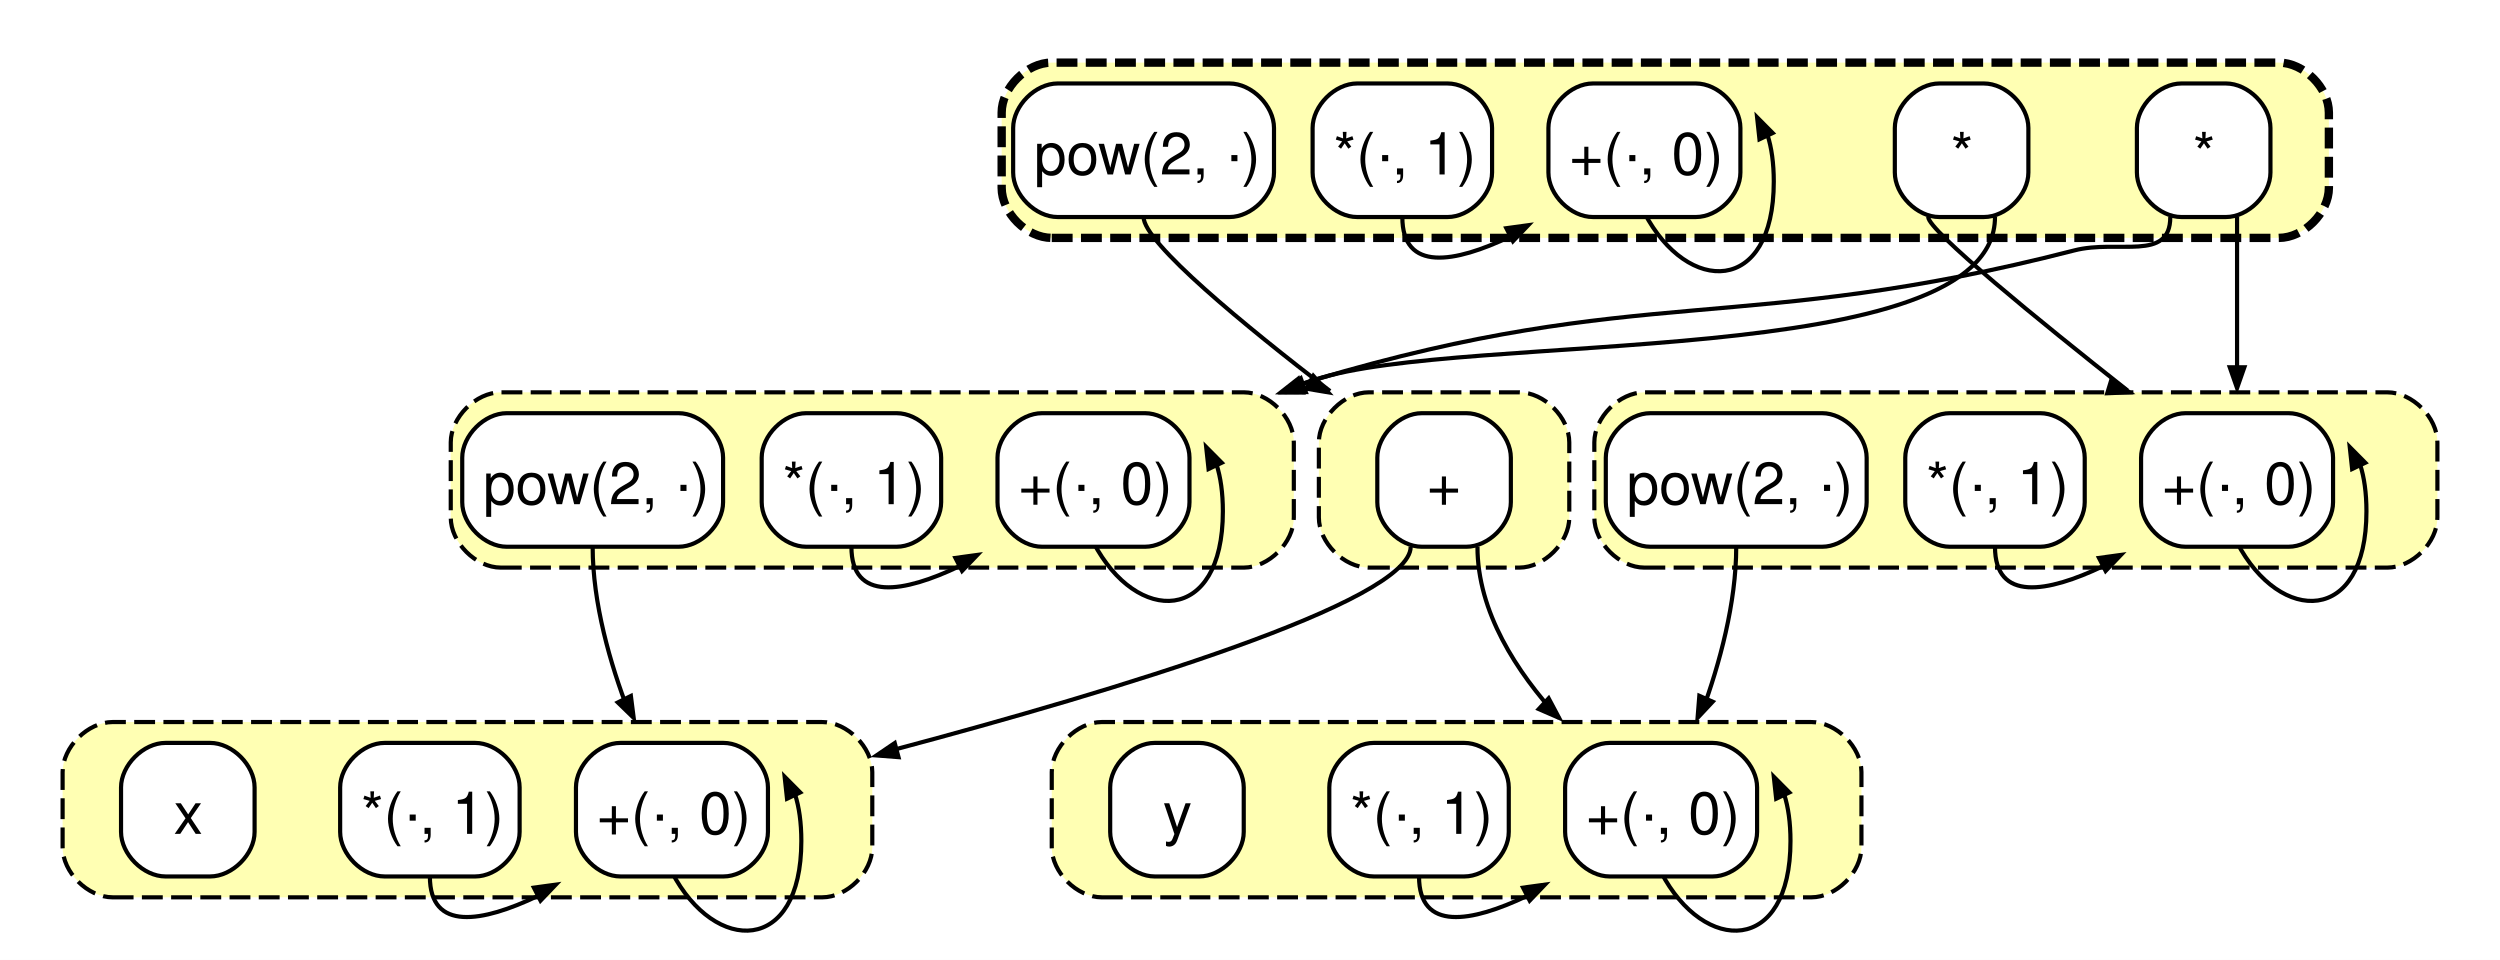
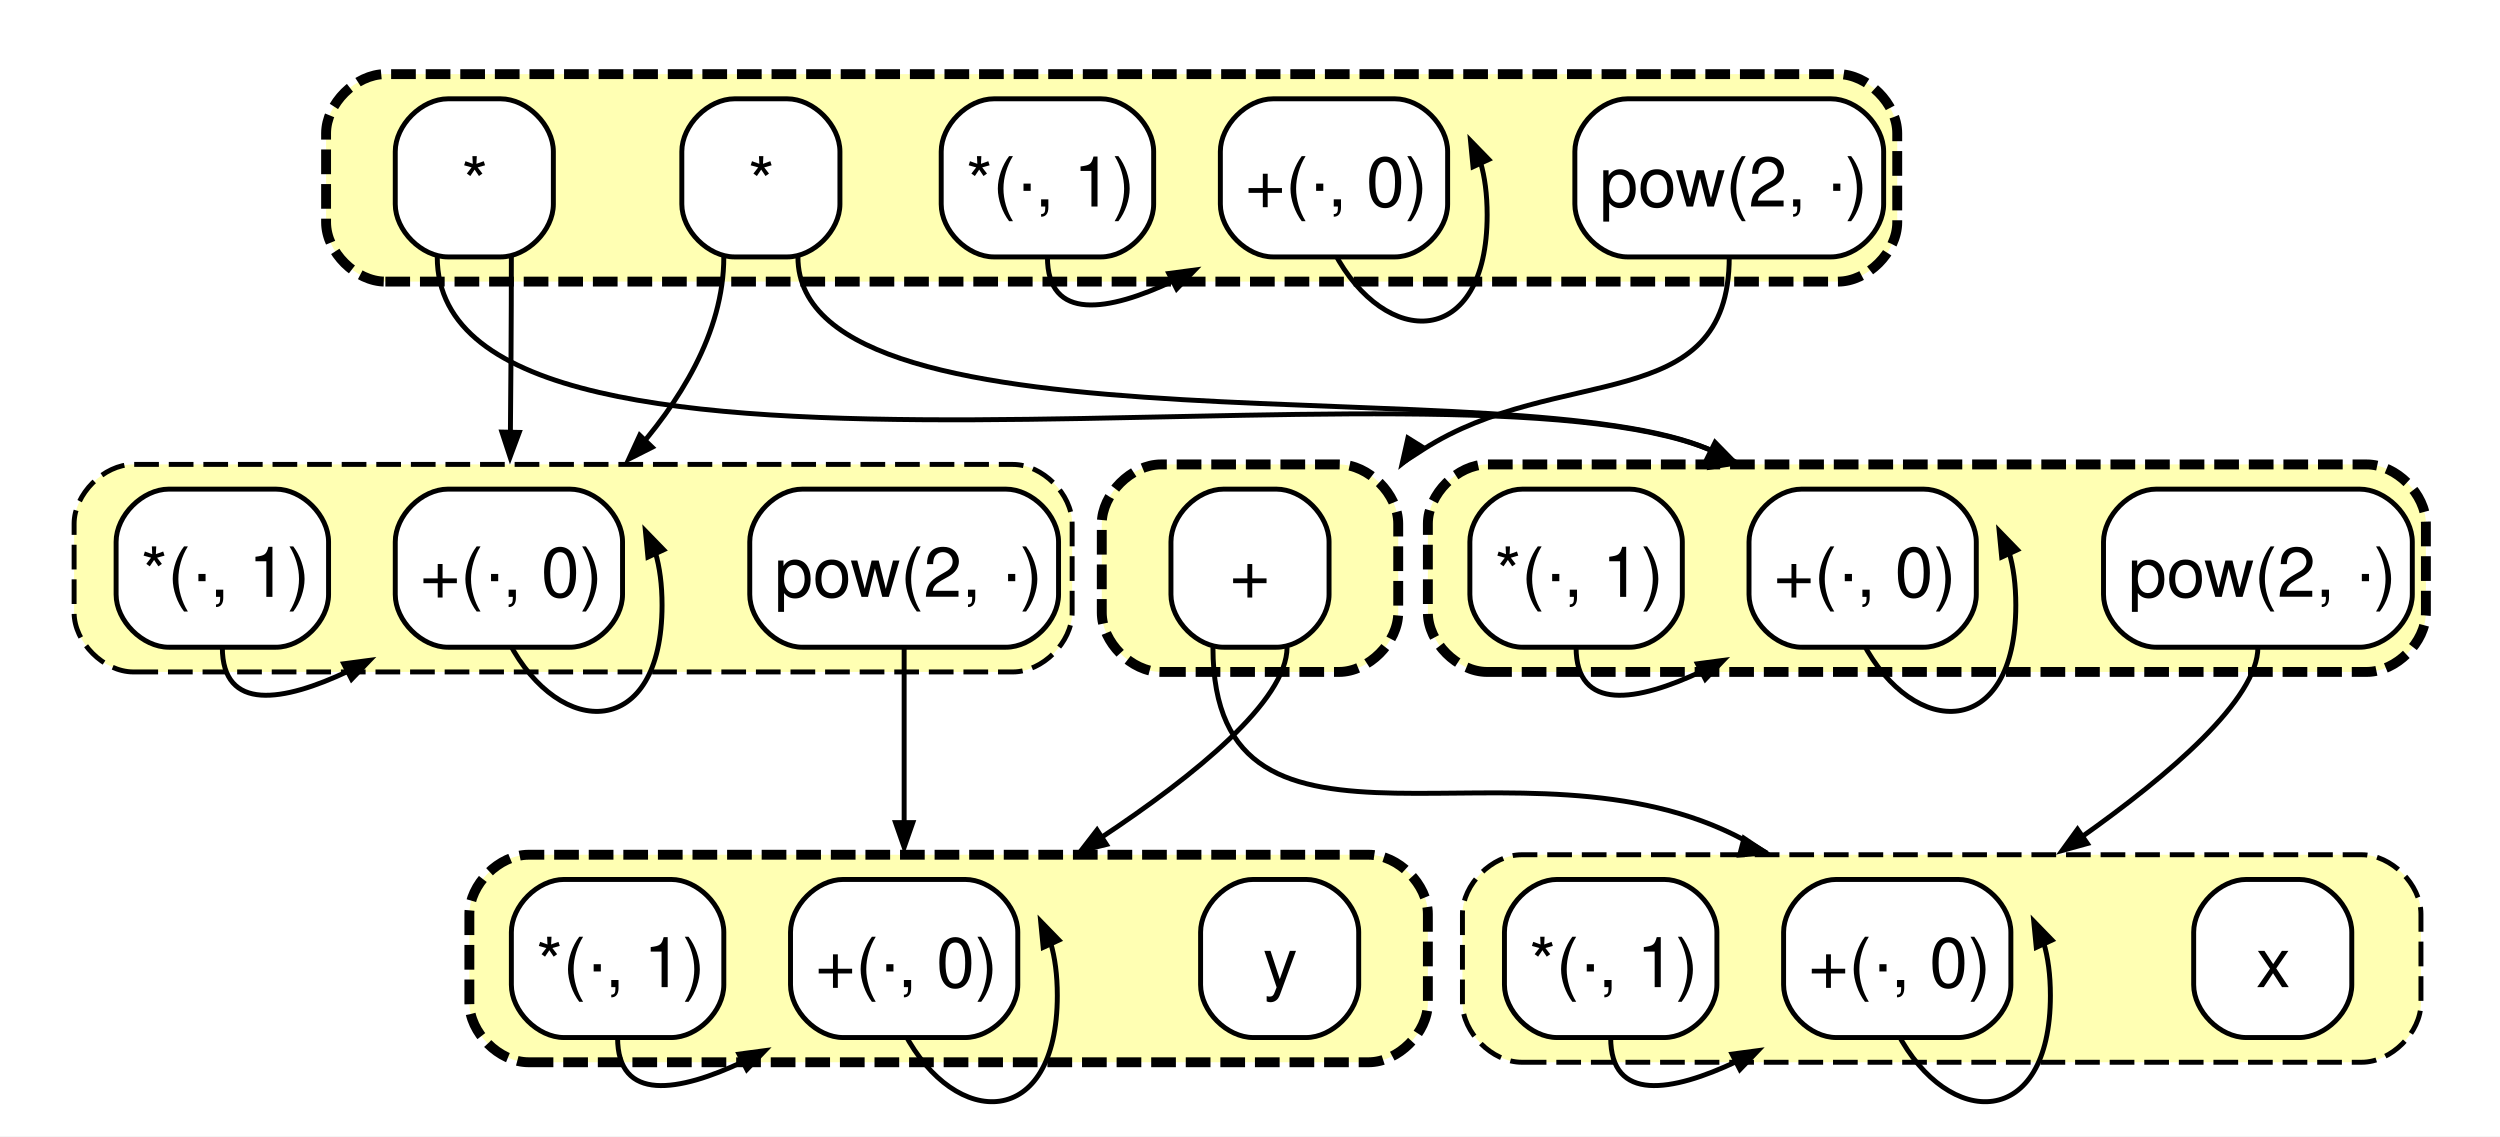
- <svg xmlns="http://www.w3.org/2000/svg" xmlns:xlink="http://www.w3.org/1999/xlink" width="599pt" height="230pt" viewBox="0.00 0.00 599.00 230.00">
+ <svg xmlns="http://www.w3.org/2000/svg" xmlns:xlink="http://www.w3.org/1999/xlink" width="506pt" height="230pt" viewBox="0.00 0.00 506.00 230.00">
  <g id="graph0" class="graph" transform="scale(1 1) rotate(0) translate(4 226)">
-     <polygon fill="white" stroke="none" points="-4,4 -4,-226 595,-226 595,4 -4,4" />
+     <polygon fill="white" stroke="none" points="-4,4 -4,-226 502,-226 502,4 -4,4" />
    <g id="clust1" class="cluster">
</g>
    <g id="clust2" class="cluster">
-       <path fill="#ffffb3" stroke="black" stroke-dasharray="5,2" d="M116,-90C116,-90 294,-90 294,-90 300,-90 306,-96 306,-102 306,-102 306,-120 306,-120 306,-126 300,-132 294,-132 294,-132 116,-132 116,-132 110,-132 104,-126 104,-120 104,-120 104,-102 104,-102 104,-96 110,-90 116,-90" />
+       <path fill="#ffffb3" stroke="black" stroke-dasharray="5,2" d="M23,-90C23,-90 201,-90 201,-90 207,-90 213,-96 213,-102 213,-102 213,-120 213,-120 213,-126 207,-132 201,-132 201,-132 23,-132 23,-132 17,-132 11,-126 11,-120 11,-120 11,-102 11,-102 11,-96 17,-90 23,-90" />
    </g>
    <g id="clust4" class="cluster">
</g>
    <g id="clust5" class="cluster">
-       <path fill="#ffffb3" stroke="black" stroke-dasharray="5,2" d="M324,-90C324,-90 360,-90 360,-90 366,-90 372,-96 372,-102 372,-102 372,-120 372,-120 372,-126 366,-132 360,-132 360,-132 324,-132 324,-132 318,-132 312,-126 312,-120 312,-120 312,-102 312,-102 312,-96 318,-90 324,-90" />
+       <path fill="#ffffb3" stroke="black" stroke-dasharray="5,2" d="M304,-11C304,-11 474,-11 474,-11 480,-11 486,-17 486,-23 486,-23 486,-41 486,-41 486,-47 480,-53 474,-53 474,-53 304,-53 304,-53 298,-53 292,-47 292,-41 292,-41 292,-23 292,-23 292,-17 298,-11 304,-11" />
    </g>
    <g id="clust7" class="cluster">
</g>
    <g id="clust8" class="cluster">
-       <path fill="#ffffb3" stroke="black" stroke-dasharray="5,2" d="M23,-11C23,-11 193,-11 193,-11 199,-11 205,-17 205,-23 205,-23 205,-41 205,-41 205,-47 199,-53 193,-53 193,-53 23,-53 23,-53 17,-53 11,-47 11,-41 11,-41 11,-23 11,-23 11,-17 17,-11 23,-11" />
+       <path fill="#ffffb3" stroke="black" stroke-width="2" stroke-dasharray="5,2" d="M74,-169C74,-169 368,-169 368,-169 374,-169 380,-175 380,-181 380,-181 380,-199 380,-199 380,-205 374,-211 368,-211 368,-211 74,-211 74,-211 68,-211 62,-205 62,-199 62,-199 62,-181 62,-181 62,-175 68,-169 74,-169" />
    </g>
    <g id="clust10" class="cluster">
</g>
    <g id="clust11" class="cluster">
-       <path fill="#ffffb3" stroke="black" stroke-dasharray="5,2" d="M390,-90C390,-90 568,-90 568,-90 574,-90 580,-96 580,-102 580,-102 580,-120 580,-120 580,-126 574,-132 568,-132 568,-132 390,-132 390,-132 384,-132 378,-126 378,-120 378,-120 378,-102 378,-102 378,-96 384,-90 390,-90" />
+       <path fill="#ffffb3" stroke="black" stroke-width="2" stroke-dasharray="5,2" d="M297,-90C297,-90 475,-90 475,-90 481,-90 487,-96 487,-102 487,-102 487,-120 487,-120 487,-126 481,-132 475,-132 475,-132 297,-132 297,-132 291,-132 285,-126 285,-120 285,-120 285,-102 285,-102 285,-96 291,-90 297,-90" />
    </g>
    <g id="clust13" class="cluster">
</g>
    <g id="clust14" class="cluster">
-       <path fill="#ffffb3" stroke="black" stroke-dasharray="5,2" d="M260,-11C260,-11 430,-11 430,-11 436,-11 442,-17 442,-23 442,-23 442,-41 442,-41 442,-47 436,-53 430,-53 430,-53 260,-53 260,-53 254,-53 248,-47 248,-41 248,-41 248,-23 248,-23 248,-17 254,-11 260,-11" />
+       <path fill="#ffffb3" stroke="black" stroke-width="2" stroke-dasharray="5,2" d="M231,-90C231,-90 267,-90 267,-90 273,-90 279,-96 279,-102 279,-102 279,-120 279,-120 279,-126 273,-132 267,-132 267,-132 231,-132 231,-132 225,-132 219,-126 219,-120 219,-120 219,-102 219,-102 219,-96 225,-90 231,-90" />
    </g>
    <g id="clust16" class="cluster">
</g>
    <g id="clust17" class="cluster">
-       <path fill="#ffffb3" stroke="black" stroke-width="2" stroke-dasharray="5,2" d="M248,-169C248,-169 542,-169 542,-169 548,-169 554,-175 554,-181 554,-181 554,-199 554,-199 554,-205 548,-211 542,-211 542,-211 248,-211 248,-211 242,-211 236,-205 236,-199 236,-199 236,-181 236,-181 236,-175 242,-169 248,-169" />
+       <path fill="#ffffb3" stroke="black" stroke-width="2" stroke-dasharray="5,2" d="M103,-11C103,-11 273,-11 273,-11 279,-11 285,-17 285,-23 285,-23 285,-41 285,-41 285,-47 279,-53 273,-53 273,-53 103,-53 103,-53 97,-53 91,-47 91,-41 91,-41 91,-23 91,-23 91,-17 97,-11 103,-11" />
    </g>
    <g id="edge1" class="edge">
-       <path fill="none" stroke="black" d="M258,-96C268.33,-76.25 289,-76.25 289,-103.5 289,-107.92 288.46,-111.63 287.5,-114.65" />
-       <polygon fill="black" stroke="black" points="285.57,-113.63 285,-118.89 288.73,-115.13 285.57,-113.63" />
+       <path fill="none" stroke="black" d="M99,-96C109.33,-76.25 130,-76.25 130,-103.5 130,-107.69 129.51,-111.24 128.65,-114.17" />
+       <polygon fill="black" stroke="black" points="127.14,-113.25 126.63,-118.52 130.32,-114.72 127.14,-113.25" />
    </g>
    <g id="edge2" class="edge">
-       <path fill="none" stroke="black" d="M200,-95C200,-81.72 212.54,-83.98 225.85,-90.32" />
-       <polygon fill="black" stroke="black" points="224.92,-92.32 230.17,-93.04 226.51,-89.21 224.92,-92.32" />
+       <path fill="none" stroke="black" d="M41,-95C41,-81.84 53.32,-83.94 66.5,-90.16" />
+       <polygon fill="black" stroke="black" points="65.57,-91.65 70.82,-92.35 67.16,-88.53 65.57,-91.65" />
    </g>
    <g id="edge3" class="edge">
-       <path fill="none" stroke="black" d="M138,-95C138,-81.46 142.2,-66.95 146.65,-55.37" />
-       <polygon fill="black" stroke="black" points="147.16,-59.25 147.83,-54 144.03,-57.69 147.16,-59.25" />
+       <path fill="none" stroke="black" d="M179,-95C179,-82.22 179,-67.96 179,-56.35" />
+       <polygon fill="black" stroke="black" points="180.75,-59.51 179,-54.51 177.25,-59.51 180.75,-59.51" />
+     </g>
+     <g id="edge18" class="edge">
+       <path fill="none" stroke="black" d="M179,-17C189.33,2.75 210,2.75 210,-24.5 210,-28.69 209.51,-32.24 208.65,-35.17" />
+       <polygon fill="black" stroke="black" points="207.14,-34.25 206.63,-39.52 210.32,-35.72 207.14,-34.25" />
+     </g>
+     <g id="edge4" class="edge">
+       <path fill="none" stroke="black" d="M380,-17C390.33,2.75 411,2.75 411,-24.5 411,-28.69 410.51,-32.24 409.65,-35.17" />
+       <polygon fill="black" stroke="black" points="408.14,-34.25 407.63,-39.52 411.32,-35.72 408.14,-34.25" />
+     </g>
+     <g id="edge5" class="edge">
+       <path fill="none" stroke="black" d="M322,-16C322,-2.84 334.32,-4.94 347.5,-11.16" />
+       <polygon fill="black" stroke="black" points="346.57,-12.65 351.82,-13.35 348.16,-9.53 346.57,-12.65" />
    </g>
    <g id="edge6" class="edge">
-       <path fill="none" stroke="black" d="M157,-17C167.33,2.75 188,2.75 188,-24.5 188,-28.92 187.46,-32.63 186.5,-35.65" />
-       <polygon fill="black" stroke="black" points="184.57,-34.63 184,-39.89 187.73,-36.13 184.57,-34.63" />
-     </g>
-     <g id="edge4" class="edge">
-       <path fill="none" stroke="black" d="M334,-95C334,-81.77 262.71,-60.36 210.61,-46.48" />
-       <polygon fill="black" stroke="black" points="211.28,-44.59 206,-45 210.38,-47.97 211.28,-44.59" />
-     </g>
-     <g id="edge5" class="edge">
-       <path fill="none" stroke="black" d="M350,-95C350,-79.39 359.4,-64.96 369.5,-53.96" />
-       <polygon fill="black" stroke="black" points="367.06,-58.68 369.55,-54 364.69,-56.11 367.06,-58.68" />
+       <path fill="none" stroke="black" d="M266,-175C276.33,-155.25 297,-155.25 297,-182.5 297,-186.69 296.51,-190.24 295.65,-193.17" />
+       <polygon fill="black" stroke="black" points="294.14,-192.25 293.63,-197.52 297.32,-193.72 294.14,-192.25" />
+     </g>
+     <g id="edge8" class="edge">
+       <path fill="none" stroke="black" d="M99.5,-174C99.5,-161.22 99.39,-146.96 99.28,-135.35" />
+       <polygon fill="black" stroke="black" points="101.09,-138.48 99.24,-133.51 97.59,-138.55 101.09,-138.48" />
+     </g>
+     <g id="edge7" class="edge">
+       <path fill="none" stroke="black" d="M84.5,-174C84.5,-116.13 288.46,-156.97 342,-135 343.92,-134.21 345.83,-133.28 347.71,-132.24" />
+       <polygon fill="black" stroke="black" points="343.13,-136.46 346.84,-132.67 341.58,-133.32 343.13,-136.46" />
+     </g>
+     <g id="edge13" class="edge">
+       <path fill="none" stroke="black" d="M373,-96C383.33,-76.25 404,-76.25 404,-103.5 404,-107.69 403.51,-111.24 402.65,-114.17" />
+       <polygon fill="black" stroke="black" points="401.14,-113.25 400.63,-118.52 404.32,-114.72 401.14,-113.25" />
+     </g>
+     <g id="edge9" class="edge">
+       <path fill="none" stroke="black" d="M142.5,-174C142.5,-158.58 133.37,-144.28 123.48,-133.31" />
+       <polygon fill="black" stroke="black" points="128,-135.48 123.27,-133.09 125.48,-137.9 128,-135.48" />
+     </g>
+     <g id="edge10" class="edge">
+       <path fill="none" stroke="black" d="M157.5,-174C157.5,-132.09 303.64,-151.87 342,-135 343.84,-134.19 345.68,-133.26 347.48,-132.23" />
+       <polygon fill="black" stroke="black" points="342.68,-134.88 347.29,-132.27 342.06,-131.43 342.68,-134.88" />
    </g>
    <g id="edge11" class="edge">
-       <path fill="none" stroke="black" d="M394,-17C404.33,2.75 425,2.75 425,-24.5 425,-28.92 424.46,-32.63 423.5,-35.65" />
-       <polygon fill="black" stroke="black" points="421.57,-34.63 421,-39.89 424.73,-36.13 421.57,-34.63" />
-     </g>
-     <g id="edge7" class="edge">
-       <path fill="none" stroke="black" d="M99,-16C99,-2.72 111.54,-4.98 124.85,-11.32" />
-       <polygon fill="black" stroke="black" points="123.92,-13.32 129.17,-14.04 125.51,-10.21 123.92,-13.32" />
-     </g>
-     <g id="edge8" class="edge">
-       <path fill="none" stroke="black" d="M532,-96C542.33,-76.25 563,-76.25 563,-103.5 563,-107.92 562.46,-111.63 561.5,-114.65" />
-       <polygon fill="black" stroke="black" points="559.57,-113.63 559,-118.89 562.73,-115.13 559.57,-113.63" />
-     </g>
-     <g id="edge9" class="edge">
-       <path fill="none" stroke="black" d="M474,-95C474,-81.72 486.54,-83.98 499.85,-90.32" />
-       <polygon fill="black" stroke="black" points="498.92,-92.32 504.17,-93.04 500.51,-89.21 498.92,-92.32" />
-     </g>
-     <g id="edge10" class="edge">
-       <path fill="none" stroke="black" d="M412,-95C412,-81.51 408.02,-67.01 403.81,-55.42" />
-       <polygon fill="black" stroke="black" points="406.36,-57.87 402.74,-54 403.16,-59.28 406.36,-57.87" />
+       <path fill="none" stroke="black" d="M208,-174C208,-160.84 220.32,-162.94 233.5,-169.16" />
+       <polygon fill="black" stroke="black" points="232.57,-170.65 237.82,-171.35 234.16,-167.53 232.57,-170.65" />
    </g>
    <g id="edge12" class="edge">
-       <path fill="none" stroke="black" d="M336,-16C336,-2.72 348.54,-4.98 361.85,-11.32" />
-       <polygon fill="black" stroke="black" points="360.92,-13.32 366.17,-14.04 362.51,-10.21 360.92,-13.32" />
-     </g>
-     <g id="edge13" class="edge">
-       <path fill="none" stroke="black" d="M390,-175C400.33,-155.25 421,-155.25 421,-182.5 421,-186.92 420.46,-190.63 419.5,-193.65" />
-       <polygon fill="black" stroke="black" points="417.57,-192.63 417,-197.89 420.73,-194.13 417.57,-192.63" />
+       <path fill="none" stroke="black" d="M346,-174C346,-141.45 311.38,-152.61 284,-135 282.66,-134.14 281.3,-133.26 279.92,-132.37" />
+       <polygon fill="black" stroke="black" points="283.93,-135.49 279.8,-132.18 280.96,-137.34 283.93,-135.49" />
+     </g>
+     <g id="edge17" class="edge">
+       <path fill="none" stroke="black" d="M256.5,-95C256.5,-84.19 237.87,-69.07 218.88,-56.48" />
+       <polygon fill="black" stroke="black" points="219.94,-55.08 214.8,-53.82 218.04,-58.01 219.94,-55.08" />
+     </g>
+     <g id="edge16" class="edge">
+       <path fill="none" stroke="black" d="M241.5,-95C241.5,-44.18 304.23,-80.06 349,-56 350.55,-55.17 352.11,-54.26 353.66,-53.31" />
+       <polygon fill="black" stroke="black" points="348.99,-56.33 353.39,-53.38 348.11,-52.95 348.99,-56.33" />
    </g>
    <g id="edge14" class="edge">
-       <path fill="none" stroke="black" d="M516,-174C516,-163.18 503.48,-168.7 493,-166 413.53,-145.56 389.65,-158.39 311,-135 309.78,-134.64 308.56,-134.26 307.33,-133.86" />
-       <polygon fill="black" stroke="black" points="308.2,-131.96 302.9,-132 307.07,-135.27 308.2,-131.96" />
+       <path fill="none" stroke="black" d="M315,-95C315,-81.84 327.32,-83.94 340.5,-90.16" />
+       <polygon fill="black" stroke="black" points="339.57,-91.65 344.82,-92.35 341.16,-88.53 339.57,-91.65" />
    </g>
    <g id="edge15" class="edge">
-       <path fill="none" stroke="black" d="M532,-174C532,-160.98 532,-146.43 532,-134.7" />
-       <polygon fill="black" stroke="black" points="533.75,-138 532,-133 530.25,-138 533.75,-138" />
-     </g>
-     <g id="edge17" class="edge">
-       <path fill="none" stroke="black" d="M474,-174C474,-136.76 346.33,-146.79 311,-135 310.05,-134.68 309.09,-134.35 308.13,-134.02" />
-       <polygon fill="black" stroke="black" points="308.87,-132.06 303.57,-132 307.67,-135.35 308.87,-132.06" />
-     </g>
-     <g id="edge16" class="edge">
-       <path fill="none" stroke="black" d="M458,-174C458,-170.79 484.47,-149.24 505.75,-132.44" />
-       <polygon fill="black" stroke="black" points="501.92,-135.13 506.2,-132 500.9,-131.78 501.92,-135.13" />
-     </g>
-     <g id="edge18" class="edge">
-       <path fill="none" stroke="black" d="M332,-174C332,-160.72 344.54,-162.98 357.85,-169.32" />
-       <polygon fill="black" stroke="black" points="356.92,-171.32 362.17,-172.04 358.51,-168.21 356.92,-171.32" />
+       <path fill="none" stroke="black" d="M453,-95C453,-84.5 435.22,-69.26 417.21,-56.52" />
+       <polygon fill="black" stroke="black" points="418.48,-55.27 413.38,-53.86 416.49,-58.15 418.48,-55.27" />
    </g>
    <g id="edge19" class="edge">
-       <path fill="none" stroke="black" d="M270,-174C270,-167.87 294.31,-147.93 314.68,-132.3" />
-       <polygon fill="black" stroke="black" points="310.68,-135.94 314.22,-132 308.99,-132.88 310.68,-135.94" />
+       <path fill="none" stroke="black" d="M121,-16C121,-2.84 133.32,-4.94 146.5,-11.16" />
+       <polygon fill="black" stroke="black" points="145.57,-12.65 150.82,-13.35 147.16,-9.53 145.57,-12.65" />
    </g>
    <g id="node1" class="node">
      <g id="a_node1">
-         <a xlink:title="2: 2__0">
-           <path fill="white" stroke="none" d="M245.67,-95C245.67,-95 270.33,-95 270.33,-95 275.67,-95 281,-100.33 281,-105.67 281,-105.67 281,-116.33 281,-116.33 281,-121.67 275.67,-127 270.33,-127 270.33,-127 245.67,-127 245.67,-127 240.33,-127 235,-121.67 235,-116.33 235,-116.33 235,-105.67 235,-105.67 235,-100.33 240.33,-95 245.67,-95" />
-           <text text-anchor="start" x="240" y="-105.2" font-family="Helvetica,sans-Serif" font-size="14.00">+(·, 0)</text>
-           <path fill="none" stroke="black" d="M245.67,-95C245.67,-95 270.33,-95 270.33,-95 275.67,-95 281,-100.33 281,-105.67 281,-105.67 281,-116.33 281,-116.33 281,-121.67 275.67,-127 270.33,-127 270.33,-127 245.67,-127 245.67,-127 240.33,-127 235,-121.67 235,-116.33 235,-116.33 235,-105.67 235,-105.67 235,-100.33 240.33,-95 245.67,-95" />
+         <a xlink:title="4: 4__0">
+           <path fill="white" stroke="none" d="M86.67,-95C86.67,-95 111.33,-95 111.33,-95 116.67,-95 122,-100.33 122,-105.67 122,-105.67 122,-116.33 122,-116.33 122,-121.67 116.67,-127 111.33,-127 111.33,-127 86.67,-127 86.67,-127 81.33,-127 76,-121.67 76,-116.33 76,-116.33 76,-105.67 76,-105.67 76,-100.33 81.33,-95 86.67,-95" />
+           <text text-anchor="start" x="81" y="-105.2" font-family="Helvetica,sans-Serif" font-size="14.00">+(·, 0)</text>
+           <path fill="none" stroke="black" d="M86.67,-95C86.67,-95 111.33,-95 111.33,-95 116.67,-95 122,-100.33 122,-105.67 122,-105.67 122,-116.33 122,-116.33 122,-121.67 116.67,-127 111.33,-127 111.33,-127 86.67,-127 86.67,-127 81.33,-127 76,-121.67 76,-116.33 76,-116.33 76,-105.67 76,-105.67 76,-100.33 81.33,-95 86.67,-95" />
        </a>
      </g>
    </g>
    <g id="node2" class="node">
      <g id="a_node2">
-         <a xlink:title="2: 2__1">
-           <path fill="white" stroke="none" d="M189.17,-95C189.17,-95 210.83,-95 210.83,-95 216.17,-95 221.5,-100.33 221.5,-105.67 221.5,-105.67 221.5,-116.33 221.5,-116.33 221.5,-121.67 216.17,-127 210.83,-127 210.83,-127 189.17,-127 189.17,-127 183.83,-127 178.5,-121.67 178.5,-116.33 178.5,-116.33 178.5,-105.67 178.5,-105.67 178.5,-100.33 183.83,-95 189.17,-95" />
-           <text text-anchor="start" x="183.5" y="-105.2" font-family="Helvetica,sans-Serif" font-size="14.00">*(·, 1)</text>
-           <path fill="none" stroke="black" d="M189.17,-95C189.17,-95 210.83,-95 210.83,-95 216.17,-95 221.5,-100.33 221.5,-105.67 221.5,-105.67 221.5,-116.33 221.5,-116.33 221.5,-121.67 216.17,-127 210.83,-127 210.83,-127 189.17,-127 189.17,-127 183.83,-127 178.5,-121.67 178.5,-116.33 178.5,-116.33 178.5,-105.67 178.5,-105.67 178.5,-100.33 183.83,-95 189.17,-95" />
+         <a xlink:title="4: 4__1">
+           <path fill="white" stroke="none" d="M30.17,-95C30.17,-95 51.83,-95 51.83,-95 57.17,-95 62.5,-100.33 62.5,-105.67 62.5,-105.67 62.5,-116.33 62.5,-116.33 62.5,-121.67 57.17,-127 51.83,-127 51.83,-127 30.17,-127 30.17,-127 24.83,-127 19.5,-121.67 19.5,-116.33 19.5,-116.33 19.5,-105.67 19.5,-105.67 19.5,-100.33 24.83,-95 30.17,-95" />
+           <text text-anchor="start" x="24.5" y="-105.2" font-family="Helvetica,sans-Serif" font-size="14.00">*(·, 1)</text>
+           <path fill="none" stroke="black" d="M30.17,-95C30.17,-95 51.83,-95 51.83,-95 57.17,-95 62.5,-100.33 62.5,-105.67 62.5,-105.67 62.5,-116.33 62.5,-116.33 62.5,-121.67 57.17,-127 51.83,-127 51.83,-127 30.17,-127 30.17,-127 24.83,-127 19.5,-121.67 19.5,-116.33 19.5,-116.33 19.5,-105.67 19.5,-105.67 19.5,-100.33 24.83,-95 30.17,-95" />
        </a>
      </g>
    </g>
    <g id="node3" class="node">
      <g id="a_node3">
-         <a xlink:title="2: 2__2">
-           <path fill="white" stroke="none" d="M117.42,-95C117.42,-95 158.58,-95 158.58,-95 163.92,-95 169.25,-100.33 169.25,-105.67 169.25,-105.67 169.25,-116.33 169.25,-116.33 169.25,-121.67 163.92,-127 158.58,-127 158.58,-127 117.42,-127 117.42,-127 112.08,-127 106.75,-121.67 106.75,-116.33 106.75,-116.33 106.75,-105.67 106.75,-105.67 106.75,-100.33 112.08,-95 117.42,-95" />
-           <text text-anchor="start" x="111.75" y="-105.2" font-family="Helvetica,sans-Serif" font-size="14.00">pow(2, ·)</text>
-           <path fill="none" stroke="black" d="M117.42,-95C117.42,-95 158.58,-95 158.58,-95 163.92,-95 169.25,-100.33 169.25,-105.67 169.25,-105.67 169.25,-116.33 169.25,-116.33 169.25,-121.67 163.92,-127 158.58,-127 158.58,-127 117.42,-127 117.42,-127 112.08,-127 106.75,-121.67 106.75,-116.33 106.75,-116.33 106.75,-105.67 106.75,-105.67 106.75,-100.33 112.08,-95 117.42,-95" />
+         <a xlink:title="4: 4__2">
+           <path fill="white" stroke="none" d="M158.42,-95C158.42,-95 199.58,-95 199.58,-95 204.92,-95 210.25,-100.33 210.25,-105.67 210.25,-105.67 210.25,-116.33 210.25,-116.33 210.25,-121.67 204.92,-127 199.58,-127 199.58,-127 158.42,-127 158.42,-127 153.08,-127 147.75,-121.67 147.75,-116.33 147.75,-116.33 147.75,-105.67 147.75,-105.67 147.75,-100.33 153.08,-95 158.42,-95" />
+           <text text-anchor="start" x="152.75" y="-105.2" font-family="Helvetica,sans-Serif" font-size="14.00">pow(2, ·)</text>
+           <path fill="none" stroke="black" d="M158.42,-95C158.42,-95 199.58,-95 199.58,-95 204.92,-95 210.25,-100.33 210.25,-105.67 210.25,-105.67 210.25,-116.33 210.25,-116.33 210.25,-121.67 204.92,-127 199.58,-127 199.58,-127 158.42,-127 158.42,-127 153.08,-127 147.75,-121.67 147.75,-116.33 147.75,-116.33 147.75,-105.67 147.75,-105.67 147.75,-100.33 153.08,-95 158.42,-95" />
        </a>
      </g>
    </g>
    <g id="node4" class="node">
      <g id="a_node4">
-         <a xlink:title="1: 1__0">
-           <path fill="white" stroke="none" d="M144.67,-16C144.67,-16 169.33,-16 169.33,-16 174.67,-16 180,-21.33 180,-26.67 180,-26.67 180,-37.33 180,-37.33 180,-42.67 174.67,-48 169.33,-48 169.33,-48 144.67,-48 144.67,-48 139.33,-48 134,-42.67 134,-37.33 134,-37.33 134,-26.67 134,-26.67 134,-21.33 139.33,-16 144.67,-16" />
-           <text text-anchor="start" x="139" y="-26.2" font-family="Helvetica,sans-Serif" font-size="14.00">+(·, 0)</text>
-           <path fill="none" stroke="black" d="M144.67,-16C144.67,-16 169.33,-16 169.33,-16 174.67,-16 180,-21.33 180,-26.67 180,-26.67 180,-37.33 180,-37.33 180,-42.67 174.67,-48 169.33,-48 169.33,-48 144.67,-48 144.67,-48 139.33,-48 134,-42.67 134,-37.33 134,-37.33 134,-26.67 134,-26.67 134,-21.33 139.33,-16 144.67,-16" />
+         <a xlink:title="3: 3__0">
+           <path fill="white" stroke="none" d="M166.67,-16C166.67,-16 191.33,-16 191.33,-16 196.67,-16 202,-21.33 202,-26.67 202,-26.67 202,-37.33 202,-37.33 202,-42.67 196.67,-48 191.33,-48 191.33,-48 166.67,-48 166.67,-48 161.33,-48 156,-42.67 156,-37.33 156,-37.33 156,-26.67 156,-26.67 156,-21.33 161.33,-16 166.67,-16" />
+           <text text-anchor="start" x="161" y="-26.2" font-family="Helvetica,sans-Serif" font-size="14.00">+(·, 0)</text>
+           <path fill="none" stroke="black" d="M166.67,-16C166.67,-16 191.33,-16 191.33,-16 196.67,-16 202,-21.33 202,-26.67 202,-26.67 202,-37.33 202,-37.33 202,-42.67 196.67,-48 191.33,-48 191.33,-48 166.67,-48 166.67,-48 161.33,-48 156,-42.67 156,-37.33 156,-37.33 156,-26.67 156,-26.67 156,-21.33 161.33,-16 166.67,-16" />
        </a>
      </g>
    </g>
    <g id="node5" class="node">
      <g id="a_node5">
-         <a xlink:title="21: 21__0">
-           <path fill="white" stroke="none" d="M336.67,-95C336.67,-95 347.33,-95 347.33,-95 352.67,-95 358,-100.33 358,-105.67 358,-105.67 358,-116.33 358,-116.33 358,-121.67 352.67,-127 347.33,-127 347.33,-127 336.67,-127 336.67,-127 331.33,-127 326,-121.67 326,-116.33 326,-116.33 326,-105.67 326,-105.67 326,-100.33 331.33,-95 336.67,-95" />
-           <text text-anchor="start" x="337.88" y="-105.2" font-family="Helvetica,sans-Serif" font-size="14.00">+</text>
-           <path fill="none" stroke="black" d="M336.67,-95C336.67,-95 347.33,-95 347.33,-95 352.67,-95 358,-100.33 358,-105.67 358,-105.67 358,-116.33 358,-116.33 358,-121.67 352.67,-127 347.33,-127 347.33,-127 336.67,-127 336.67,-127 331.33,-127 326,-121.67 326,-116.33 326,-116.33 326,-105.67 326,-105.67 326,-100.33 331.33,-95 336.67,-95" />
+         <a xlink:title="1: 1__0">
+           <path fill="white" stroke="none" d="M367.67,-16C367.67,-16 392.33,-16 392.33,-16 397.67,-16 403,-21.33 403,-26.67 403,-26.67 403,-37.33 403,-37.33 403,-42.67 397.67,-48 392.33,-48 392.33,-48 367.67,-48 367.67,-48 362.33,-48 357,-42.67 357,-37.33 357,-37.33 357,-26.67 357,-26.67 357,-21.33 362.33,-16 367.67,-16" />
+           <text text-anchor="start" x="362" y="-26.2" font-family="Helvetica,sans-Serif" font-size="14.00">+(·, 0)</text>
+           <path fill="none" stroke="black" d="M367.67,-16C367.67,-16 392.33,-16 392.33,-16 397.67,-16 403,-21.33 403,-26.67 403,-26.67 403,-37.33 403,-37.33 403,-42.67 397.67,-48 392.33,-48 392.33,-48 367.67,-48 367.67,-48 362.33,-48 357,-42.67 357,-37.33 357,-37.33 357,-26.67 357,-26.67 357,-21.33 362.33,-16 367.67,-16" />
        </a>
      </g>
    </g>
    <g id="node6" class="node">
      <g id="a_node6">
-         <a xlink:title="3: 3__0">
-           <path fill="white" stroke="none" d="M381.67,-16C381.67,-16 406.33,-16 406.33,-16 411.67,-16 417,-21.33 417,-26.67 417,-26.67 417,-37.33 417,-37.33 417,-42.67 411.67,-48 406.33,-48 406.33,-48 381.67,-48 381.67,-48 376.33,-48 371,-42.67 371,-37.33 371,-37.33 371,-26.67 371,-26.67 371,-21.33 376.33,-16 381.67,-16" />
-           <text text-anchor="start" x="376" y="-26.2" font-family="Helvetica,sans-Serif" font-size="14.00">+(·, 0)</text>
-           <path fill="none" stroke="black" d="M381.67,-16C381.67,-16 406.33,-16 406.33,-16 411.67,-16 417,-21.33 417,-26.67 417,-26.67 417,-37.33 417,-37.33 417,-42.67 411.67,-48 406.33,-48 406.33,-48 381.67,-48 381.67,-48 376.33,-48 371,-42.67 371,-37.33 371,-37.33 371,-26.67 371,-26.67 371,-21.33 376.33,-16 381.67,-16" />
+         <a xlink:title="1: 1__1">
+           <path fill="white" stroke="none" d="M311.17,-16C311.17,-16 332.83,-16 332.83,-16 338.17,-16 343.5,-21.33 343.5,-26.67 343.5,-26.67 343.5,-37.33 343.5,-37.33 343.5,-42.67 338.17,-48 332.83,-48 332.83,-48 311.17,-48 311.17,-48 305.83,-48 300.5,-42.67 300.5,-37.33 300.5,-37.33 300.5,-26.67 300.5,-26.67 300.5,-21.33 305.83,-16 311.17,-16" />
+           <text text-anchor="start" x="305.5" y="-26.2" font-family="Helvetica,sans-Serif" font-size="14.00">*(·, 1)</text>
+           <path fill="none" stroke="black" d="M311.17,-16C311.17,-16 332.83,-16 332.83,-16 338.17,-16 343.5,-21.33 343.5,-26.67 343.5,-26.67 343.5,-37.33 343.5,-37.33 343.5,-42.67 338.17,-48 332.83,-48 332.83,-48 311.17,-48 311.17,-48 305.83,-48 300.5,-42.67 300.5,-37.33 300.5,-37.33 300.5,-26.67 300.5,-26.67 300.5,-21.33 305.83,-16 311.17,-16" />
        </a>
      </g>
    </g>
    <g id="node7" class="node">
      <g id="a_node7">
-         <a xlink:title="1: 1__1">
-           <path fill="white" stroke="none" d="M88.17,-16C88.17,-16 109.83,-16 109.83,-16 115.17,-16 120.5,-21.33 120.5,-26.67 120.5,-26.67 120.5,-37.33 120.5,-37.33 120.5,-42.67 115.17,-48 109.83,-48 109.83,-48 88.17,-48 88.17,-48 82.83,-48 77.5,-42.67 77.5,-37.33 77.5,-37.33 77.5,-26.67 77.5,-26.67 77.5,-21.33 82.83,-16 88.17,-16" />
-           <text text-anchor="start" x="82.5" y="-26.2" font-family="Helvetica,sans-Serif" font-size="14.00">*(·, 1)</text>
-           <path fill="none" stroke="black" d="M88.17,-16C88.17,-16 109.83,-16 109.83,-16 115.17,-16 120.5,-21.33 120.5,-26.67 120.5,-26.67 120.5,-37.33 120.5,-37.33 120.5,-42.67 115.17,-48 109.83,-48 109.83,-48 88.17,-48 88.17,-48 82.83,-48 77.5,-42.67 77.5,-37.33 77.5,-37.33 77.5,-26.67 77.5,-26.67 77.5,-21.33 82.83,-16 88.17,-16" />
+         <a xlink:title="1: 1__2">
+           <path fill="white" stroke="none" d="M450.67,-16C450.67,-16 461.33,-16 461.33,-16 466.67,-16 472,-21.33 472,-26.67 472,-26.67 472,-37.33 472,-37.33 472,-42.67 466.67,-48 461.33,-48 461.33,-48 450.67,-48 450.67,-48 445.33,-48 440,-42.67 440,-37.33 440,-37.33 440,-26.67 440,-26.67 440,-21.33 445.33,-16 450.67,-16" />
+           <text text-anchor="start" x="452.62" y="-26.2" font-family="Helvetica,sans-Serif" font-size="14.00">x</text>
+           <path fill="none" stroke="black" d="M450.67,-16C450.67,-16 461.33,-16 461.33,-16 466.67,-16 472,-21.33 472,-26.67 472,-26.67 472,-37.33 472,-37.33 472,-42.67 466.67,-48 461.33,-48 461.33,-48 450.67,-48 450.67,-48 445.33,-48 440,-42.67 440,-37.33 440,-37.33 440,-26.67 440,-26.67 440,-21.33 445.33,-16 450.67,-16" />
        </a>
      </g>
    </g>
    <g id="node8" class="node">
      <g id="a_node8">
-         <a xlink:title="1: 1__2">
-           <path fill="white" stroke="none" d="M35.67,-16C35.67,-16 46.33,-16 46.33,-16 51.67,-16 57,-21.33 57,-26.67 57,-26.67 57,-37.33 57,-37.33 57,-42.67 51.67,-48 46.33,-48 46.33,-48 35.67,-48 35.67,-48 30.33,-48 25,-42.67 25,-37.33 25,-37.33 25,-26.67 25,-26.67 25,-21.33 30.33,-16 35.67,-16" />
-           <text text-anchor="start" x="37.62" y="-26.2" font-family="Helvetica,sans-Serif" font-size="14.00">x</text>
-           <path fill="none" stroke="black" d="M35.67,-16C35.67,-16 46.33,-16 46.33,-16 51.67,-16 57,-21.33 57,-26.67 57,-26.67 57,-37.33 57,-37.33 57,-42.67 51.67,-48 46.33,-48 46.33,-48 35.67,-48 35.67,-48 30.33,-48 25,-42.67 25,-37.33 25,-37.33 25,-26.67 25,-26.67 25,-21.33 30.33,-16 35.67,-16" />
+         <a xlink:title="6: 6__0">
+           <path fill="white" stroke="none" d="M253.67,-174C253.67,-174 278.33,-174 278.33,-174 283.67,-174 289,-179.33 289,-184.67 289,-184.67 289,-195.33 289,-195.33 289,-200.67 283.67,-206 278.33,-206 278.33,-206 253.67,-206 253.67,-206 248.33,-206 243,-200.67 243,-195.33 243,-195.33 243,-184.67 243,-184.67 243,-179.33 248.33,-174 253.67,-174" />
+           <text text-anchor="start" x="248" y="-184.2" font-family="Helvetica,sans-Serif" font-size="14.00">+(·, 0)</text>
+           <path fill="none" stroke="black" d="M253.67,-174C253.67,-174 278.33,-174 278.33,-174 283.67,-174 289,-179.33 289,-184.67 289,-184.67 289,-195.33 289,-195.33 289,-200.67 283.67,-206 278.33,-206 278.33,-206 253.67,-206 253.67,-206 248.33,-206 243,-200.67 243,-195.33 243,-195.33 243,-184.67 243,-184.67 243,-179.33 248.33,-174 253.67,-174" />
        </a>
      </g>
    </g>
    <g id="node9" class="node">
      <g id="a_node9">
-         <a xlink:title="4: 4__0">
-           <path fill="white" stroke="none" d="M519.67,-95C519.67,-95 544.33,-95 544.33,-95 549.67,-95 555,-100.33 555,-105.67 555,-105.67 555,-116.33 555,-116.33 555,-121.67 549.67,-127 544.33,-127 544.33,-127 519.67,-127 519.67,-127 514.33,-127 509,-121.67 509,-116.33 509,-116.33 509,-105.67 509,-105.67 509,-100.33 514.33,-95 519.67,-95" />
-           <text text-anchor="start" x="514" y="-105.2" font-family="Helvetica,sans-Serif" font-size="14.00">+(·, 0)</text>
-           <path fill="none" stroke="black" d="M519.67,-95C519.67,-95 544.33,-95 544.33,-95 549.67,-95 555,-100.33 555,-105.67 555,-105.67 555,-116.33 555,-116.33 555,-121.67 549.67,-127 544.33,-127 544.33,-127 519.67,-127 519.67,-127 514.33,-127 509,-121.67 509,-116.33 509,-116.33 509,-105.67 509,-105.67 509,-100.33 514.33,-95 519.67,-95" />
+         <a xlink:title="6: 6__1">
+           <path fill="white" stroke="none" d="M86.67,-174C86.67,-174 97.33,-174 97.33,-174 102.67,-174 108,-179.33 108,-184.67 108,-184.67 108,-195.33 108,-195.33 108,-200.67 102.67,-206 97.33,-206 97.33,-206 86.67,-206 86.67,-206 81.33,-206 76,-200.67 76,-195.33 76,-195.33 76,-184.67 76,-184.67 76,-179.33 81.33,-174 86.67,-174" />
+           <text text-anchor="start" x="89.38" y="-184.2" font-family="Helvetica,sans-Serif" font-size="14.00">*</text>
+           <path fill="none" stroke="black" d="M86.67,-174C86.67,-174 97.33,-174 97.33,-174 102.67,-174 108,-179.33 108,-184.67 108,-184.67 108,-195.33 108,-195.33 108,-200.67 102.67,-206 97.33,-206 97.33,-206 86.67,-206 86.67,-206 81.33,-206 76,-200.67 76,-195.33 76,-195.33 76,-184.67 76,-184.67 76,-179.33 81.33,-174 86.67,-174" />
        </a>
      </g>
    </g>
    <g id="node10" class="node">
      <g id="a_node10">
-         <a xlink:title="4: 4__1">
-           <path fill="white" stroke="none" d="M463.17,-95C463.17,-95 484.83,-95 484.83,-95 490.17,-95 495.5,-100.33 495.5,-105.67 495.5,-105.67 495.5,-116.33 495.5,-116.33 495.5,-121.67 490.17,-127 484.83,-127 484.83,-127 463.17,-127 463.17,-127 457.83,-127 452.5,-121.67 452.5,-116.33 452.5,-116.33 452.5,-105.67 452.5,-105.67 452.5,-100.33 457.83,-95 463.17,-95" />
-           <text text-anchor="start" x="457.5" y="-105.2" font-family="Helvetica,sans-Serif" font-size="14.00">*(·, 1)</text>
-           <path fill="none" stroke="black" d="M463.17,-95C463.17,-95 484.83,-95 484.83,-95 490.17,-95 495.5,-100.33 495.5,-105.67 495.5,-105.67 495.5,-116.33 495.5,-116.33 495.5,-121.67 490.17,-127 484.83,-127 484.83,-127 463.17,-127 463.17,-127 457.83,-127 452.5,-121.67 452.5,-116.33 452.5,-116.33 452.5,-105.67 452.5,-105.67 452.5,-100.33 457.83,-95 463.17,-95" />
+         <a xlink:title="2: 2__0">
+           <path fill="white" stroke="none" d="M360.67,-95C360.67,-95 385.33,-95 385.33,-95 390.67,-95 396,-100.33 396,-105.67 396,-105.67 396,-116.33 396,-116.33 396,-121.67 390.67,-127 385.33,-127 385.33,-127 360.67,-127 360.67,-127 355.33,-127 350,-121.67 350,-116.33 350,-116.33 350,-105.67 350,-105.67 350,-100.33 355.33,-95 360.67,-95" />
+           <text text-anchor="start" x="355" y="-105.2" font-family="Helvetica,sans-Serif" font-size="14.00">+(·, 0)</text>
+           <path fill="none" stroke="black" d="M360.67,-95C360.67,-95 385.33,-95 385.33,-95 390.67,-95 396,-100.33 396,-105.67 396,-105.67 396,-116.33 396,-116.33 396,-121.67 390.67,-127 385.33,-127 385.33,-127 360.67,-127 360.67,-127 355.33,-127 350,-121.67 350,-116.33 350,-116.33 350,-105.67 350,-105.67 350,-100.33 355.33,-95 360.67,-95" />
        </a>
      </g>
    </g>
    <g id="node11" class="node">
      <g id="a_node11">
-         <a xlink:title="4: 4__2">
-           <path fill="white" stroke="none" d="M391.42,-95C391.42,-95 432.58,-95 432.58,-95 437.92,-95 443.25,-100.33 443.25,-105.67 443.25,-105.67 443.25,-116.33 443.25,-116.33 443.25,-121.67 437.92,-127 432.58,-127 432.58,-127 391.42,-127 391.42,-127 386.08,-127 380.75,-121.67 380.75,-116.33 380.75,-116.33 380.75,-105.67 380.75,-105.67 380.75,-100.33 386.08,-95 391.42,-95" />
-           <text text-anchor="start" x="385.75" y="-105.2" font-family="Helvetica,sans-Serif" font-size="14.00">pow(2, ·)</text>
-           <path fill="none" stroke="black" d="M391.42,-95C391.42,-95 432.58,-95 432.58,-95 437.92,-95 443.25,-100.33 443.25,-105.67 443.25,-105.67 443.25,-116.33 443.25,-116.33 443.25,-121.67 437.92,-127 432.58,-127 432.58,-127 391.42,-127 391.42,-127 386.08,-127 380.75,-121.67 380.75,-116.33 380.75,-116.33 380.75,-105.67 380.75,-105.67 380.75,-100.33 386.08,-95 391.42,-95" />
+         <a xlink:title="6: 6__2">
+           <path fill="white" stroke="none" d="M144.67,-174C144.67,-174 155.33,-174 155.33,-174 160.67,-174 166,-179.33 166,-184.67 166,-184.67 166,-195.33 166,-195.33 166,-200.67 160.67,-206 155.33,-206 155.33,-206 144.67,-206 144.67,-206 139.33,-206 134,-200.67 134,-195.33 134,-195.33 134,-184.67 134,-184.67 134,-179.33 139.33,-174 144.67,-174" />
+           <text text-anchor="start" x="147.38" y="-184.2" font-family="Helvetica,sans-Serif" font-size="14.00">*</text>
+           <path fill="none" stroke="black" d="M144.67,-174C144.67,-174 155.33,-174 155.33,-174 160.67,-174 166,-179.33 166,-184.67 166,-184.67 166,-195.33 166,-195.33 166,-200.67 160.67,-206 155.33,-206 155.33,-206 144.67,-206 144.67,-206 139.33,-206 134,-200.67 134,-195.33 134,-195.33 134,-184.67 134,-184.67 134,-179.33 139.33,-174 144.67,-174" />
        </a>
      </g>
    </g>
    <g id="node12" class="node">
      <g id="a_node12">
-         <a xlink:title="3: 3__1">
-           <path fill="white" stroke="none" d="M325.17,-16C325.17,-16 346.83,-16 346.83,-16 352.17,-16 357.5,-21.33 357.5,-26.67 357.5,-26.67 357.5,-37.33 357.5,-37.33 357.5,-42.67 352.17,-48 346.83,-48 346.83,-48 325.17,-48 325.17,-48 319.83,-48 314.5,-42.67 314.5,-37.33 314.5,-37.33 314.5,-26.67 314.5,-26.67 314.5,-21.33 319.83,-16 325.17,-16" />
-           <text text-anchor="start" x="319.5" y="-26.2" font-family="Helvetica,sans-Serif" font-size="14.00">*(·, 1)</text>
-           <path fill="none" stroke="black" d="M325.17,-16C325.17,-16 346.83,-16 346.83,-16 352.17,-16 357.5,-21.33 357.5,-26.67 357.5,-26.67 357.5,-37.33 357.5,-37.33 357.5,-42.67 352.17,-48 346.83,-48 346.83,-48 325.17,-48 325.17,-48 319.83,-48 314.5,-42.67 314.5,-37.33 314.5,-37.33 314.5,-26.67 314.5,-26.67 314.5,-21.33 319.83,-16 325.17,-16" />
+         <a xlink:title="6: 6__3">
+           <path fill="white" stroke="none" d="M197.17,-174C197.17,-174 218.83,-174 218.83,-174 224.17,-174 229.5,-179.33 229.5,-184.67 229.5,-184.67 229.5,-195.33 229.5,-195.33 229.5,-200.67 224.17,-206 218.83,-206 218.83,-206 197.17,-206 197.17,-206 191.83,-206 186.5,-200.67 186.5,-195.33 186.5,-195.33 186.5,-184.67 186.5,-184.67 186.5,-179.33 191.83,-174 197.17,-174" />
+           <text text-anchor="start" x="191.5" y="-184.2" font-family="Helvetica,sans-Serif" font-size="14.00">*(·, 1)</text>
+           <path fill="none" stroke="black" d="M197.17,-174C197.17,-174 218.83,-174 218.83,-174 224.17,-174 229.5,-179.33 229.5,-184.67 229.5,-184.67 229.5,-195.33 229.5,-195.33 229.5,-200.67 224.17,-206 218.83,-206 218.83,-206 197.17,-206 197.17,-206 191.83,-206 186.5,-200.67 186.5,-195.33 186.5,-195.33 186.5,-184.67 186.5,-184.67 186.5,-179.33 191.83,-174 197.17,-174" />
        </a>
      </g>
    </g>
    <g id="node13" class="node">
      <g id="a_node13">
-         <a xlink:title="3: 3__2">
-           <path fill="white" stroke="none" d="M272.67,-16C272.67,-16 283.33,-16 283.33,-16 288.67,-16 294,-21.33 294,-26.67 294,-26.67 294,-37.33 294,-37.33 294,-42.67 288.67,-48 283.33,-48 283.33,-48 272.67,-48 272.67,-48 267.33,-48 262,-42.67 262,-37.33 262,-37.33 262,-26.67 262,-26.67 262,-21.33 267.33,-16 272.67,-16" />
-           <text text-anchor="start" x="274.62" y="-26.2" font-family="Helvetica,sans-Serif" font-size="14.00">y</text>
-           <path fill="none" stroke="black" d="M272.67,-16C272.67,-16 283.33,-16 283.33,-16 288.67,-16 294,-21.33 294,-26.67 294,-26.67 294,-37.33 294,-37.33 294,-42.67 288.67,-48 283.33,-48 283.33,-48 272.67,-48 272.67,-48 267.33,-48 262,-42.67 262,-37.33 262,-37.33 262,-26.67 262,-26.67 262,-21.33 267.33,-16 272.67,-16" />
+         <a xlink:title="6: 6__4">
+           <path fill="white" stroke="none" d="M325.42,-174C325.42,-174 366.58,-174 366.58,-174 371.92,-174 377.25,-179.33 377.25,-184.67 377.25,-184.67 377.25,-195.33 377.25,-195.33 377.25,-200.67 371.92,-206 366.58,-206 366.58,-206 325.42,-206 325.42,-206 320.08,-206 314.75,-200.67 314.75,-195.33 314.75,-195.33 314.75,-184.67 314.75,-184.67 314.75,-179.33 320.08,-174 325.42,-174" />
+           <text text-anchor="start" x="319.75" y="-184.2" font-family="Helvetica,sans-Serif" font-size="14.00">pow(2, ·)</text>
+           <path fill="none" stroke="black" d="M325.42,-174C325.42,-174 366.58,-174 366.58,-174 371.92,-174 377.25,-179.33 377.25,-184.67 377.25,-184.67 377.25,-195.33 377.25,-195.33 377.25,-200.67 371.92,-206 366.58,-206 366.58,-206 325.42,-206 325.42,-206 320.08,-206 314.75,-200.67 314.75,-195.33 314.75,-195.33 314.75,-184.67 314.75,-184.67 314.75,-179.33 320.08,-174 325.42,-174" />
        </a>
      </g>
    </g>
    <g id="node14" class="node">
      <g id="a_node14">
-         <a xlink:title="6: 6__0">
-           <path fill="white" stroke="none" d="M377.67,-174C377.67,-174 402.33,-174 402.33,-174 407.67,-174 413,-179.33 413,-184.67 413,-184.67 413,-195.33 413,-195.33 413,-200.67 407.67,-206 402.33,-206 402.33,-206 377.67,-206 377.67,-206 372.33,-206 367,-200.67 367,-195.33 367,-195.33 367,-184.67 367,-184.67 367,-179.33 372.33,-174 377.67,-174" />
-           <text text-anchor="start" x="372" y="-184.2" font-family="Helvetica,sans-Serif" font-size="14.00">+(·, 0)</text>
-           <path fill="none" stroke="black" d="M377.67,-174C377.67,-174 402.33,-174 402.33,-174 407.67,-174 413,-179.33 413,-184.67 413,-184.67 413,-195.33 413,-195.33 413,-200.67 407.67,-206 402.33,-206 402.33,-206 377.67,-206 377.67,-206 372.33,-206 367,-200.67 367,-195.33 367,-195.33 367,-184.67 367,-184.67 367,-179.33 372.33,-174 377.67,-174" />
+         <a xlink:title="21: 21__0">
+           <path fill="white" stroke="none" d="M243.67,-95C243.67,-95 254.33,-95 254.33,-95 259.67,-95 265,-100.33 265,-105.67 265,-105.67 265,-116.33 265,-116.33 265,-121.67 259.67,-127 254.33,-127 254.33,-127 243.67,-127 243.67,-127 238.33,-127 233,-121.67 233,-116.33 233,-116.33 233,-105.67 233,-105.67 233,-100.33 238.33,-95 243.67,-95" />
+           <text text-anchor="start" x="244.88" y="-105.2" font-family="Helvetica,sans-Serif" font-size="14.00">+</text>
+           <path fill="none" stroke="black" d="M243.67,-95C243.67,-95 254.33,-95 254.33,-95 259.67,-95 265,-100.33 265,-105.67 265,-105.67 265,-116.33 265,-116.33 265,-121.67 259.67,-127 254.33,-127 254.33,-127 243.67,-127 243.67,-127 238.33,-127 233,-121.67 233,-116.33 233,-116.33 233,-105.67 233,-105.67 233,-100.33 238.33,-95 243.67,-95" />
        </a>
      </g>
    </g>
    <g id="node15" class="node">
      <g id="a_node15">
-         <a xlink:title="6: 6__1">
-           <path fill="white" stroke="none" d="M518.67,-174C518.67,-174 529.33,-174 529.33,-174 534.67,-174 540,-179.33 540,-184.67 540,-184.67 540,-195.33 540,-195.33 540,-200.67 534.67,-206 529.33,-206 529.33,-206 518.67,-206 518.67,-206 513.33,-206 508,-200.67 508,-195.33 508,-195.33 508,-184.67 508,-184.67 508,-179.33 513.33,-174 518.67,-174" />
-           <text text-anchor="start" x="521.38" y="-184.2" font-family="Helvetica,sans-Serif" font-size="14.00">*</text>
-           <path fill="none" stroke="black" d="M518.67,-174C518.67,-174 529.33,-174 529.33,-174 534.67,-174 540,-179.33 540,-184.67 540,-184.67 540,-195.33 540,-195.33 540,-200.67 534.67,-206 529.33,-206 529.33,-206 518.67,-206 518.67,-206 513.33,-206 508,-200.67 508,-195.33 508,-195.33 508,-184.67 508,-184.67 508,-179.33 513.33,-174 518.67,-174" />
+         <a xlink:title="2: 2__1">
+           <path fill="white" stroke="none" d="M304.17,-95C304.17,-95 325.83,-95 325.83,-95 331.17,-95 336.5,-100.33 336.5,-105.67 336.5,-105.67 336.5,-116.33 336.5,-116.33 336.5,-121.67 331.17,-127 325.83,-127 325.83,-127 304.17,-127 304.17,-127 298.83,-127 293.5,-121.67 293.5,-116.33 293.5,-116.33 293.5,-105.67 293.5,-105.67 293.5,-100.33 298.83,-95 304.17,-95" />
+           <text text-anchor="start" x="298.5" y="-105.2" font-family="Helvetica,sans-Serif" font-size="14.00">*(·, 1)</text>
+           <path fill="none" stroke="black" d="M304.17,-95C304.17,-95 325.83,-95 325.83,-95 331.17,-95 336.5,-100.33 336.5,-105.67 336.5,-105.67 336.5,-116.33 336.5,-116.33 336.5,-121.67 331.17,-127 325.83,-127 325.83,-127 304.17,-127 304.17,-127 298.83,-127 293.5,-121.67 293.5,-116.33 293.5,-116.33 293.5,-105.67 293.5,-105.67 293.5,-100.33 298.83,-95 304.17,-95" />
        </a>
      </g>
    </g>
    <g id="node16" class="node">
      <g id="a_node16">
-         <a xlink:title="6: 6__2">
-           <path fill="white" stroke="none" d="M460.67,-174C460.67,-174 471.33,-174 471.33,-174 476.67,-174 482,-179.33 482,-184.67 482,-184.67 482,-195.33 482,-195.33 482,-200.67 476.67,-206 471.33,-206 471.33,-206 460.67,-206 460.67,-206 455.33,-206 450,-200.67 450,-195.33 450,-195.33 450,-184.67 450,-184.67 450,-179.33 455.33,-174 460.67,-174" />
-           <text text-anchor="start" x="463.38" y="-184.2" font-family="Helvetica,sans-Serif" font-size="14.00">*</text>
-           <path fill="none" stroke="black" d="M460.67,-174C460.67,-174 471.33,-174 471.33,-174 476.67,-174 482,-179.33 482,-184.67 482,-184.67 482,-195.33 482,-195.33 482,-200.67 476.67,-206 471.33,-206 471.33,-206 460.67,-206 460.67,-206 455.33,-206 450,-200.67 450,-195.33 450,-195.33 450,-184.67 450,-184.67 450,-179.33 455.33,-174 460.67,-174" />
+         <a xlink:title="2: 2__2">
+           <path fill="white" stroke="none" d="M432.42,-95C432.42,-95 473.58,-95 473.58,-95 478.92,-95 484.25,-100.33 484.25,-105.67 484.25,-105.67 484.25,-116.33 484.25,-116.33 484.25,-121.67 478.92,-127 473.58,-127 473.58,-127 432.42,-127 432.42,-127 427.08,-127 421.75,-121.67 421.75,-116.33 421.75,-116.33 421.75,-105.67 421.75,-105.67 421.75,-100.33 427.08,-95 432.42,-95" />
+           <text text-anchor="start" x="426.75" y="-105.2" font-family="Helvetica,sans-Serif" font-size="14.00">pow(2, ·)</text>
+           <path fill="none" stroke="black" d="M432.42,-95C432.42,-95 473.58,-95 473.58,-95 478.92,-95 484.25,-100.33 484.25,-105.67 484.25,-105.67 484.25,-116.33 484.25,-116.33 484.25,-121.67 478.92,-127 473.58,-127 473.58,-127 432.42,-127 432.42,-127 427.08,-127 421.75,-121.67 421.75,-116.33 421.75,-116.33 421.75,-105.67 421.75,-105.67 421.75,-100.33 427.08,-95 432.42,-95" />
        </a>
      </g>
    </g>
    <g id="node17" class="node">
      <g id="a_node17">
-         <a xlink:title="6: 6__3">
-           <path fill="white" stroke="none" d="M321.17,-174C321.17,-174 342.83,-174 342.83,-174 348.17,-174 353.5,-179.33 353.5,-184.67 353.5,-184.67 353.5,-195.33 353.5,-195.33 353.5,-200.67 348.17,-206 342.83,-206 342.83,-206 321.17,-206 321.17,-206 315.83,-206 310.5,-200.67 310.5,-195.33 310.5,-195.33 310.5,-184.67 310.5,-184.67 310.5,-179.33 315.83,-174 321.17,-174" />
-           <text text-anchor="start" x="315.5" y="-184.2" font-family="Helvetica,sans-Serif" font-size="14.00">*(·, 1)</text>
-           <path fill="none" stroke="black" d="M321.17,-174C321.17,-174 342.83,-174 342.83,-174 348.17,-174 353.5,-179.33 353.5,-184.67 353.5,-184.67 353.5,-195.33 353.5,-195.33 353.5,-200.67 348.17,-206 342.83,-206 342.83,-206 321.17,-206 321.17,-206 315.83,-206 310.5,-200.67 310.5,-195.33 310.5,-195.33 310.5,-184.67 310.5,-184.67 310.5,-179.33 315.83,-174 321.17,-174" />
+         <a xlink:title="3: 3__1">
+           <path fill="white" stroke="none" d="M110.17,-16C110.17,-16 131.83,-16 131.83,-16 137.17,-16 142.5,-21.33 142.5,-26.67 142.5,-26.67 142.5,-37.33 142.5,-37.33 142.5,-42.67 137.17,-48 131.83,-48 131.83,-48 110.17,-48 110.17,-48 104.83,-48 99.5,-42.67 99.5,-37.33 99.5,-37.33 99.5,-26.67 99.5,-26.67 99.5,-21.33 104.83,-16 110.17,-16" />
+           <text text-anchor="start" x="104.5" y="-26.2" font-family="Helvetica,sans-Serif" font-size="14.00">*(·, 1)</text>
+           <path fill="none" stroke="black" d="M110.17,-16C110.17,-16 131.83,-16 131.83,-16 137.17,-16 142.5,-21.33 142.5,-26.67 142.5,-26.67 142.5,-37.33 142.5,-37.33 142.5,-42.67 137.17,-48 131.83,-48 131.83,-48 110.17,-48 110.17,-48 104.83,-48 99.5,-42.67 99.5,-37.33 99.5,-37.33 99.5,-26.67 99.5,-26.67 99.5,-21.33 104.83,-16 110.17,-16" />
        </a>
      </g>
    </g>
    <g id="node18" class="node">
      <g id="a_node18">
-         <a xlink:title="6: 6__4">
-           <path fill="white" stroke="none" d="M249.42,-174C249.42,-174 290.58,-174 290.58,-174 295.92,-174 301.25,-179.33 301.25,-184.67 301.25,-184.67 301.25,-195.33 301.25,-195.33 301.25,-200.67 295.92,-206 290.58,-206 290.58,-206 249.42,-206 249.42,-206 244.08,-206 238.75,-200.67 238.75,-195.33 238.75,-195.33 238.75,-184.67 238.75,-184.67 238.75,-179.33 244.08,-174 249.42,-174" />
-           <text text-anchor="start" x="243.75" y="-184.2" font-family="Helvetica,sans-Serif" font-size="14.00">pow(2, ·)</text>
-           <path fill="none" stroke="black" d="M249.42,-174C249.42,-174 290.58,-174 290.58,-174 295.92,-174 301.25,-179.33 301.25,-184.67 301.25,-184.67 301.25,-195.33 301.25,-195.33 301.25,-200.67 295.92,-206 290.58,-206 290.58,-206 249.42,-206 249.42,-206 244.08,-206 238.75,-200.67 238.75,-195.33 238.75,-195.33 238.75,-184.67 238.75,-184.67 238.75,-179.33 244.08,-174 249.42,-174" />
+         <a xlink:title="3: 3__2">
+           <path fill="white" stroke="none" d="M249.67,-16C249.67,-16 260.33,-16 260.33,-16 265.67,-16 271,-21.33 271,-26.67 271,-26.67 271,-37.33 271,-37.33 271,-42.67 265.67,-48 260.33,-48 260.33,-48 249.67,-48 249.67,-48 244.33,-48 239,-42.67 239,-37.33 239,-37.33 239,-26.67 239,-26.67 239,-21.33 244.33,-16 249.67,-16" />
+           <text text-anchor="start" x="251.62" y="-26.2" font-family="Helvetica,sans-Serif" font-size="14.00">y</text>
+           <path fill="none" stroke="black" d="M249.67,-16C249.67,-16 260.33,-16 260.33,-16 265.67,-16 271,-21.33 271,-26.67 271,-26.67 271,-37.33 271,-37.33 271,-42.67 265.67,-48 260.33,-48 260.33,-48 249.67,-48 249.67,-48 244.33,-48 239,-42.67 239,-37.33 239,-37.33 239,-26.67 239,-26.67 239,-21.33 244.33,-16 249.67,-16" />
        </a>
      </g>
    </g>
  </g>
</svg>
